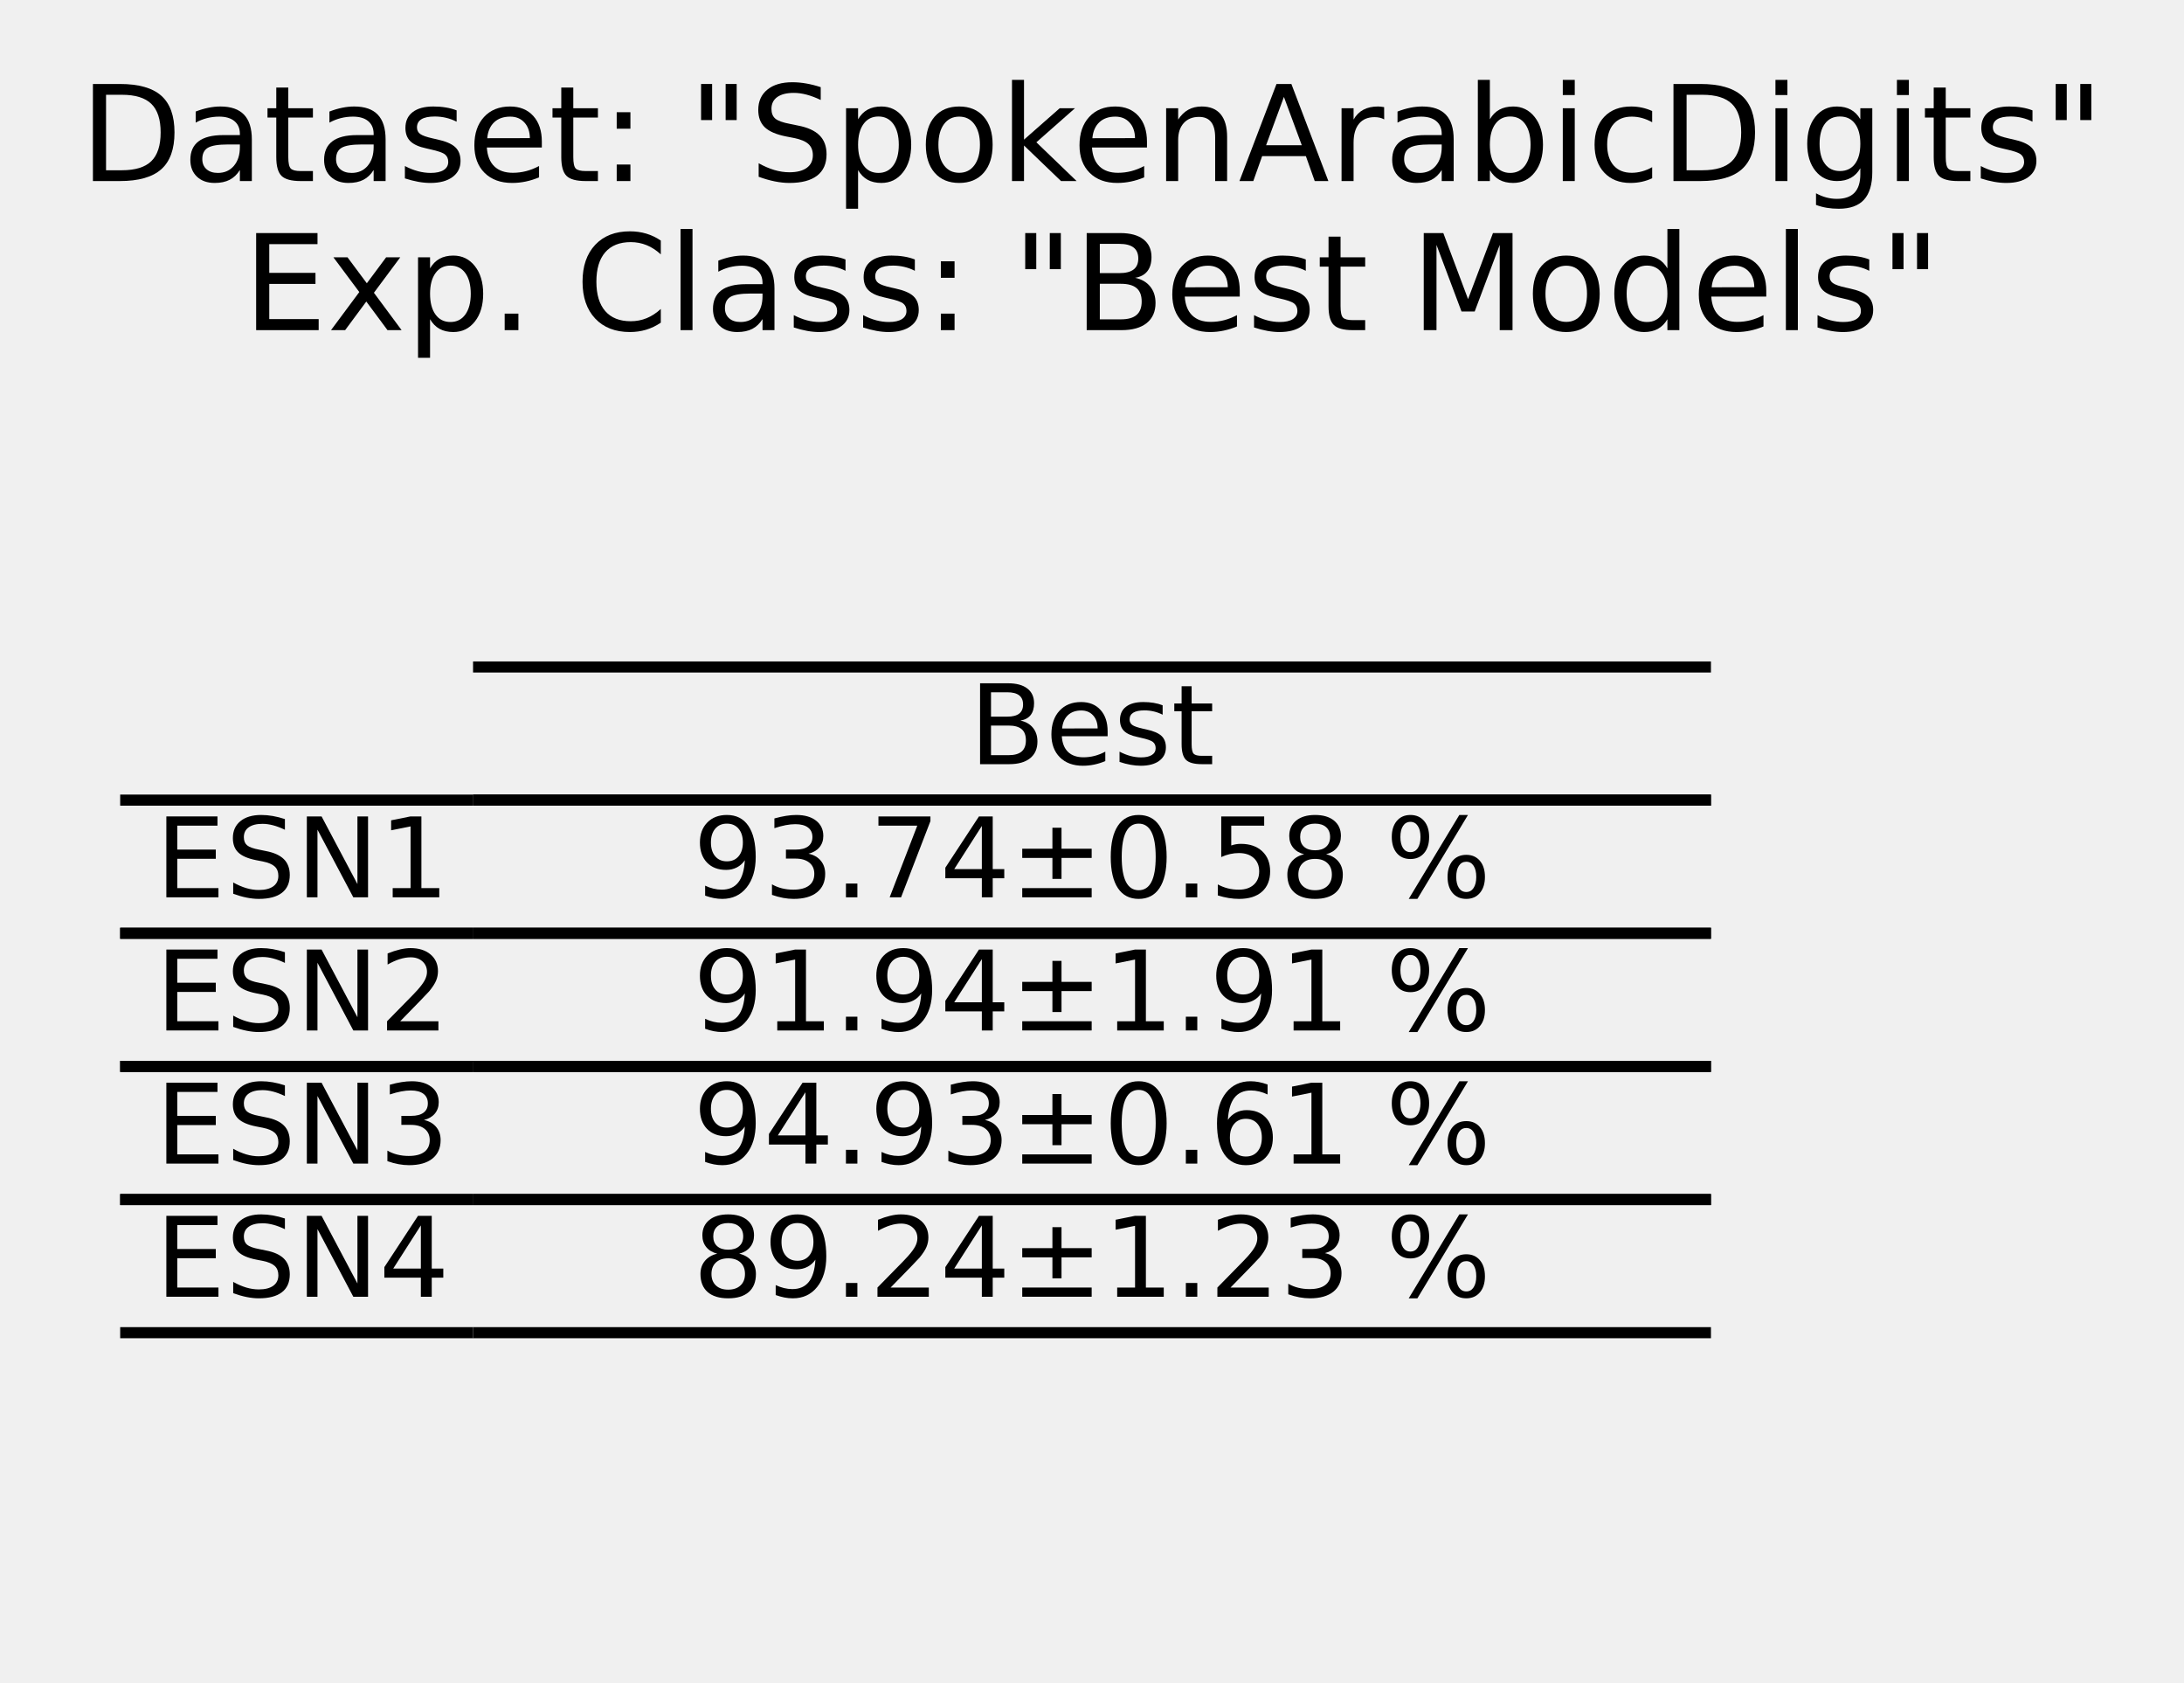
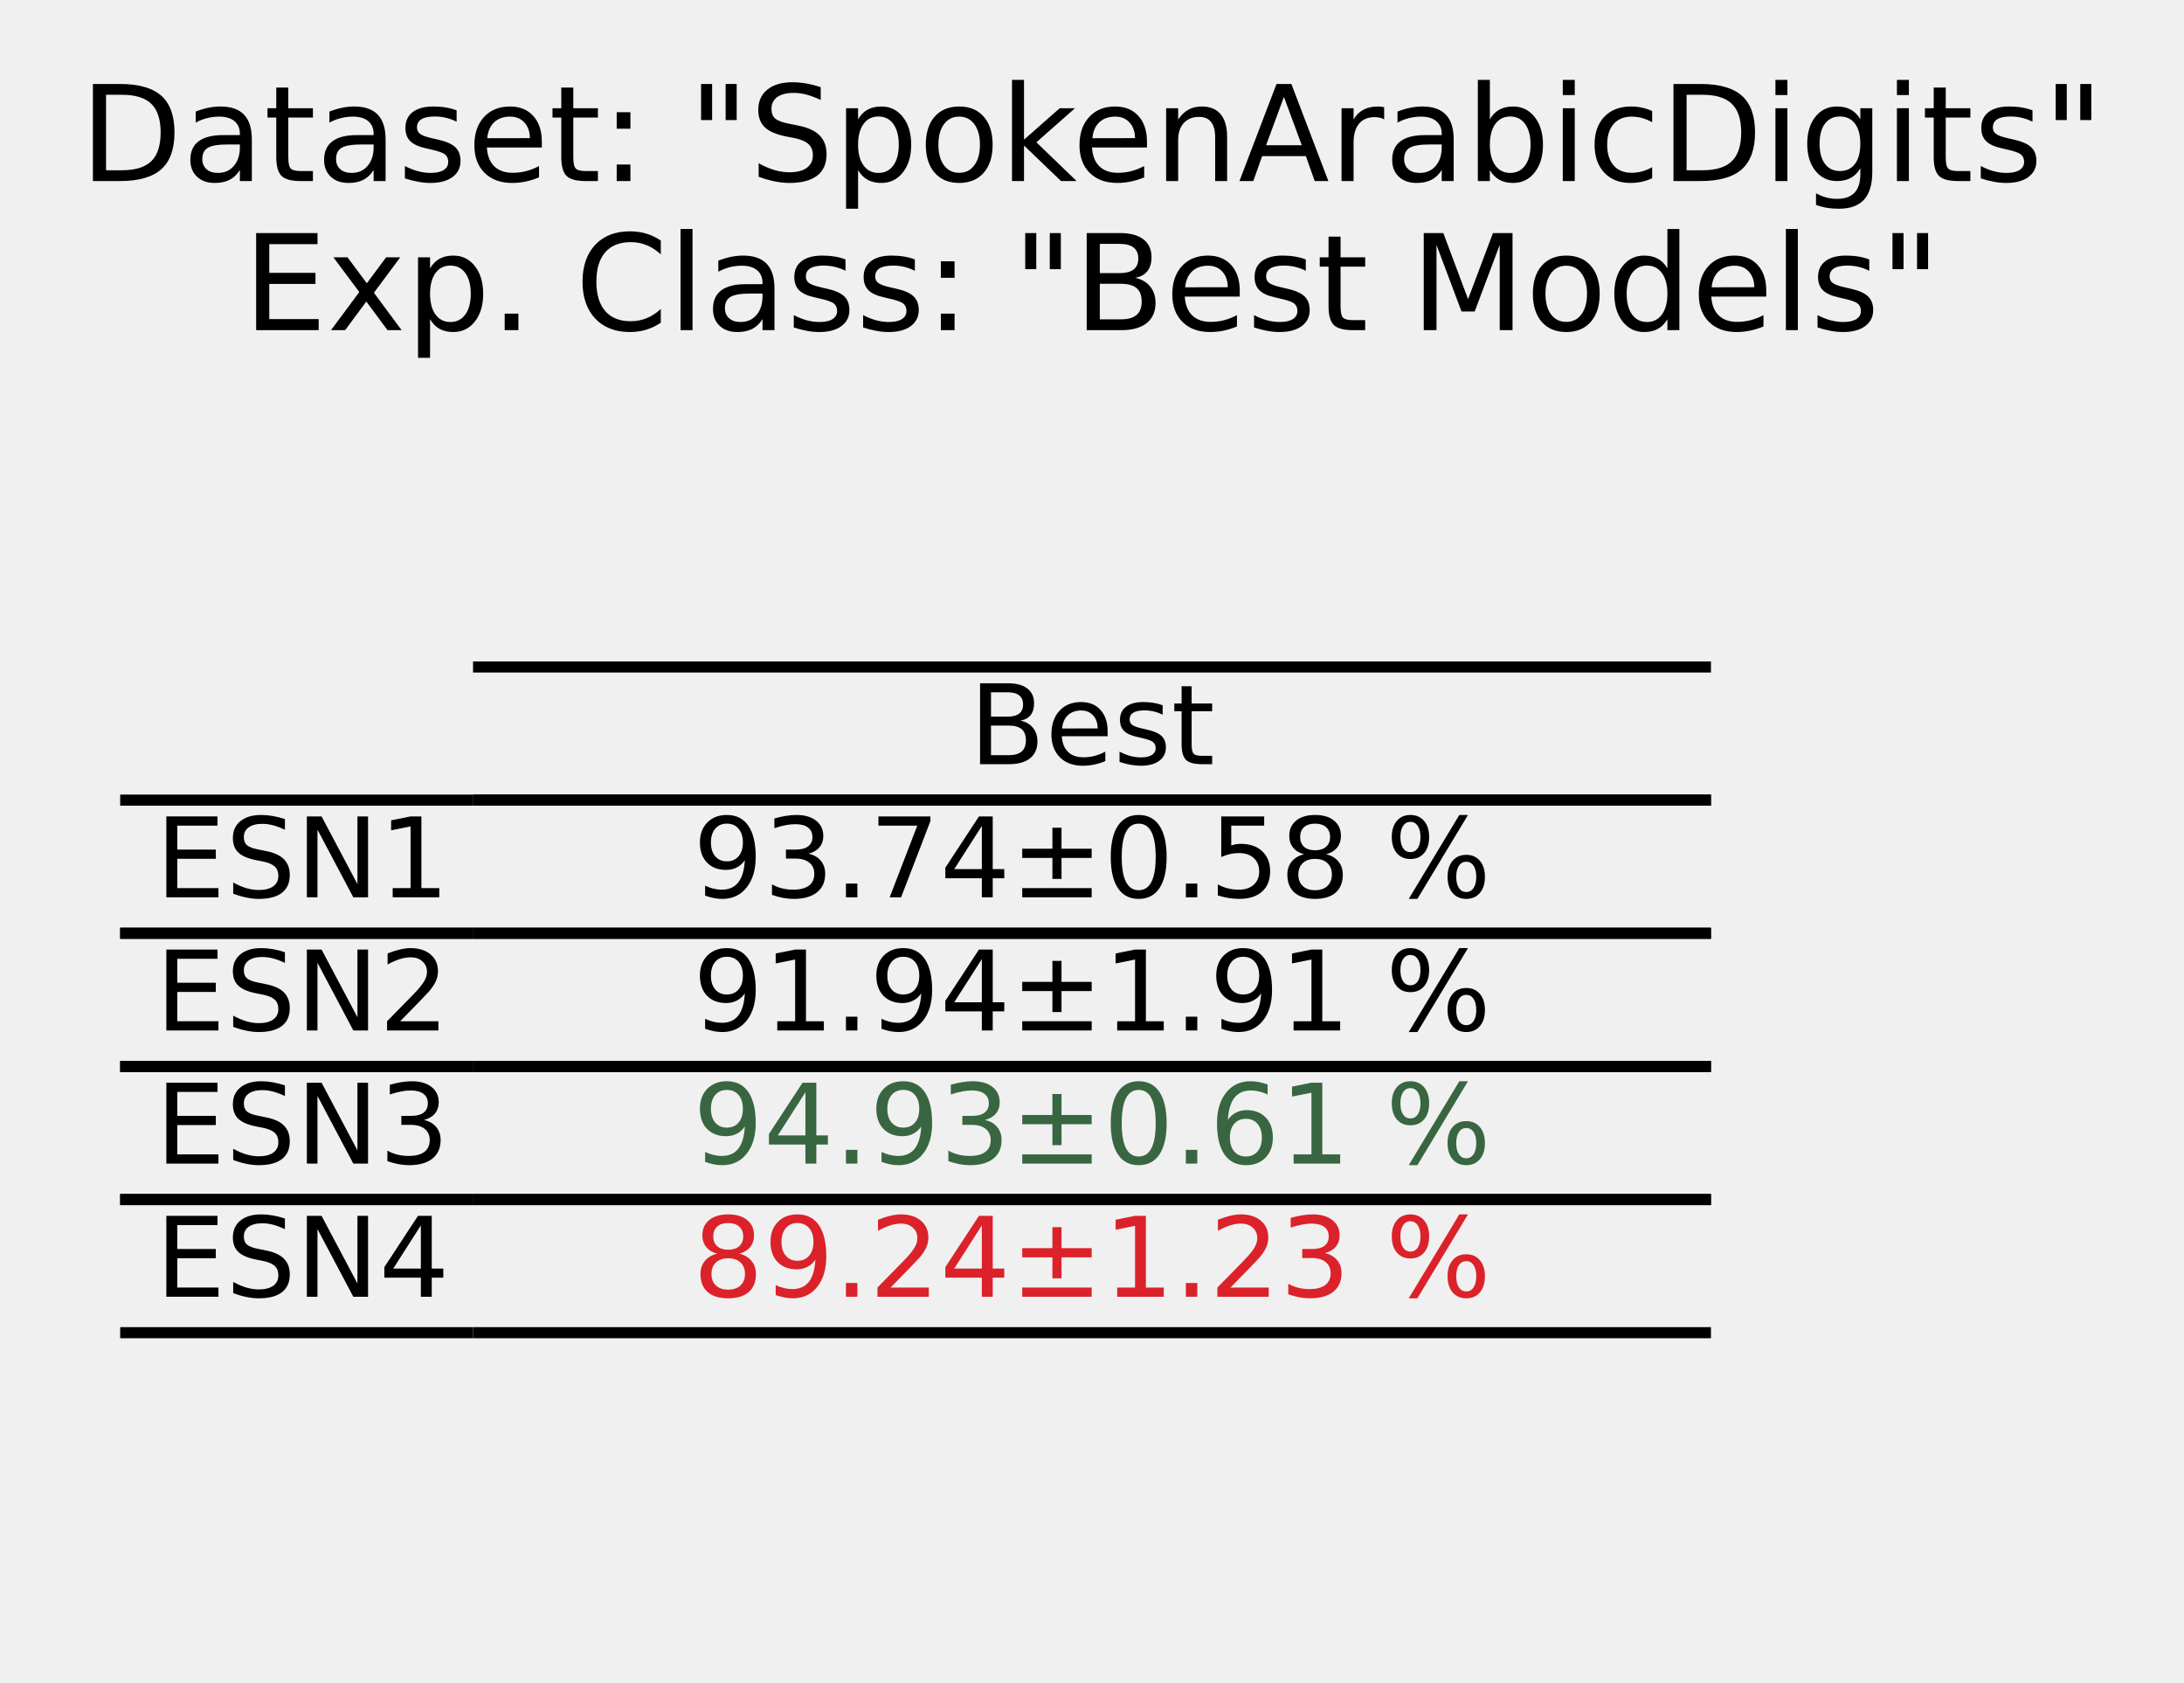
<svg xmlns="http://www.w3.org/2000/svg" xmlns:xlink="http://www.w3.org/1999/xlink" width="196.896pt" height="151.675pt" viewBox="0 0 196.896 151.675" version="1.1">
  <defs>
    <style type="text/css">*{stroke-linejoin: round; stroke-linecap: butt}</style>
  </defs>
  <g id="figure_1">
    <g id="axes_1">
      <g id="table_1">
        <g id="patch_1">
          <path d="M 42.648 72.115  L 154.248 72.115  M 154.248 60.115  L 42.648 60.115  M 42.648 72.115  " style="fill: #ffffff; stroke: #000000; stroke-linejoin: miter" />
        </g>
        <g id="text_1">
          <g transform="translate(87.37594 68.87488)scale(0.1 -0.1)">
            <defs>
              <path id="DejaVuSans-42" d="M 1259 2228  L 1259 519  L 2272 519  Q 2781 519 3026 730  Q 3272 941 3272 1375  Q 3272 1813 3026 2020  Q 2781 2228 2272 2228  L 1259 2228  z M 1259 4147  L 1259 2741  L 2194 2741  Q 2656 2741 2882 2914  Q 3109 3088 3109 3444  Q 3109 3797 2882 3972  Q 2656 4147 2194 4147  L 1259 4147  z M 628 4666  L 2241 4666  Q 2963 4666 3353 4366  Q 3744 4066 3744 3513  Q 3744 3084 3544 2831  Q 3344 2578 2956 2516  Q 3422 2416 3680 2098  Q 3938 1781 3938 1306  Q 3938 681 3513 340  Q 3088 0 2303 0  L 628 0  L 628 4666  z " transform="scale(0.015625)" />
              <path id="DejaVuSans-65" d="M 3597 1894  L 3597 1613  L 953 1613  Q 991 1019 1311 708  Q 1631 397 2203 397  Q 2534 397 2845 478  Q 3156 559 3463 722  L 3463 178  Q 3153 47 2828 -22  Q 2503 -91 2169 -91  Q 1331 -91 842 396  Q 353 884 353 1716  Q 353 2575 817 3079  Q 1281 3584 2069 3584  Q 2775 3584 3186 3129  Q 3597 2675 3597 1894  z M 3022 2063  Q 3016 2534 2758 2815  Q 2500 3097 2075 3097  Q 1594 3097 1305 2825  Q 1016 2553 972 2059  L 3022 2063  z " transform="scale(0.015625)" />
              <path id="DejaVuSans-73" d="M 2834 3397  L 2834 2853  Q 2591 2978 2328 3040  Q 2066 3103 1784 3103  Q 1356 3103 1142 2972  Q 928 2841 928 2578  Q 928 2378 1081 2264  Q 1234 2150 1697 2047  L 1894 2003  Q 2506 1872 2764 1633  Q 3022 1394 3022 966  Q 3022 478 2636 193  Q 2250 -91 1575 -91  Q 1294 -91 989 -36  Q 684 19 347 128  L 347 722  Q 666 556 975 473  Q 1284 391 1588 391  Q 1994 391 2212 530  Q 2431 669 2431 922  Q 2431 1156 2273 1281  Q 2116 1406 1581 1522  L 1381 1569  Q 847 1681 609 1914  Q 372 2147 372 2553  Q 372 3047 722 3315  Q 1072 3584 1716 3584  Q 2034 3584 2315 3537  Q 2597 3491 2834 3397  z " transform="scale(0.015625)" />
              <path id="DejaVuSans-74" d="M 1172 4494  L 1172 3500  L 2356 3500  L 2356 3053  L 1172 3053  L 1172 1153  Q 1172 725 1289 603  Q 1406 481 1766 481  L 2356 481  L 2356 0  L 1766 0  Q 1100 0 847 248  Q 594 497 594 1153  L 594 3053  L 172 3053  L 172 3500  L 594 3500  L 594 4494  L 1172 4494  z " transform="scale(0.015625)" />
            </defs>
            <use xlink:href="#DejaVuSans-42" />
            <use xlink:href="#DejaVuSans-65" x="68.604" />
            <use xlink:href="#DejaVuSans-73" x="130.127" />
            <use xlink:href="#DejaVuSans-74" x="182.227" />
          </g>
        </g>
        <g id="patch_2">
          <path d="M 10.835 84.115  L 42.648 84.115  M 42.648 72.115  L 10.835 72.115  M 10.835 84.115  " style="fill: #ffffff; stroke: #000000; stroke-linejoin: miter" />
        </g>
        <g id="text_2">
          <g transform="translate(14.016 80.87488)scale(0.1 -0.1)">
            <defs>
              <path id="DejaVuSans-45" d="M 628 4666  L 3578 4666  L 3578 4134  L 1259 4134  L 1259 2753  L 3481 2753  L 3481 2222  L 1259 2222  L 1259 531  L 3634 531  L 3634 0  L 628 0  L 628 4666  z " transform="scale(0.015625)" />
              <path id="DejaVuSans-53" d="M 3425 4513  L 3425 3897  Q 3066 4069 2747 4153  Q 2428 4238 2131 4238  Q 1616 4238 1336 4038  Q 1056 3838 1056 3469  Q 1056 3159 1242 3001  Q 1428 2844 1947 2747  L 2328 2669  Q 3034 2534 3370 2195  Q 3706 1856 3706 1288  Q 3706 609 3251 259  Q 2797 -91 1919 -91  Q 1588 -91 1214 -16  Q 841 59 441 206  L 441 856  Q 825 641 1194 531  Q 1563 422 1919 422  Q 2459 422 2753 634  Q 3047 847 3047 1241  Q 3047 1584 2836 1778  Q 2625 1972 2144 2069  L 1759 2144  Q 1053 2284 737 2584  Q 422 2884 422 3419  Q 422 4038 858 4394  Q 1294 4750 2059 4750  Q 2388 4750 2728 4690  Q 3069 4631 3425 4513  z " transform="scale(0.015625)" />
              <path id="DejaVuSans-4e" d="M 628 4666  L 1478 4666  L 3547 763  L 3547 4666  L 4159 4666  L 4159 0  L 3309 0  L 1241 3903  L 1241 0  L 628 0  L 628 4666  z " transform="scale(0.015625)" />
              <path id="DejaVuSans-31" d="M 794 531  L 1825 531  L 1825 4091  L 703 3866  L 703 4441  L 1819 4666  L 2450 4666  L 2450 531  L 3481 531  L 3481 0  L 794 0  L 794 531  z " transform="scale(0.015625)" />
            </defs>
            <use xlink:href="#DejaVuSans-45" />
            <use xlink:href="#DejaVuSans-53" x="63.184" />
            <use xlink:href="#DejaVuSans-4e" x="126.66" />
            <use xlink:href="#DejaVuSans-31" x="201.465" />
          </g>
        </g>
        <g id="patch_3">
          <path d="M 42.648 84.115  L 154.248 84.115  M 154.248 72.115  L 42.648 72.115  M 42.648 84.115  " style="fill: #ffffff; stroke: #000000; stroke-linejoin: miter" />
        </g>
        <g id="text_3">
          <g transform="translate(62.47125 80.87488)scale(0.1 -0.1)">
            <defs>
              <path id="DejaVuSans-39" d="M 703 97  L 703 672  Q 941 559 1184 500  Q 1428 441 1663 441  Q 2288 441 2617 861  Q 2947 1281 2994 2138  Q 2813 1869 2534 1725  Q 2256 1581 1919 1581  Q 1219 1581 811 2004  Q 403 2428 403 3163  Q 403 3881 828 4315  Q 1253 4750 1959 4750  Q 2769 4750 3195 4129  Q 3622 3509 3622 2328  Q 3622 1225 3098 567  Q 2575 -91 1691 -91  Q 1453 -91 1209 -44  Q 966 3 703 97  z M 1959 2075  Q 2384 2075 2632 2365  Q 2881 2656 2881 3163  Q 2881 3666 2632 3958  Q 2384 4250 1959 4250  Q 1534 4250 1286 3958  Q 1038 3666 1038 3163  Q 1038 2656 1286 2365  Q 1534 2075 1959 2075  z " transform="scale(0.015625)" />
              <path id="DejaVuSans-33" d="M 2597 2516  Q 3050 2419 3304 2112  Q 3559 1806 3559 1356  Q 3559 666 3084 287  Q 2609 -91 1734 -91  Q 1441 -91 1130 -33  Q 819 25 488 141  L 488 750  Q 750 597 1062 519  Q 1375 441 1716 441  Q 2309 441 2620 675  Q 2931 909 2931 1356  Q 2931 1769 2642 2001  Q 2353 2234 1838 2234  L 1294 2234  L 1294 2753  L 1863 2753  Q 2328 2753 2575 2939  Q 2822 3125 2822 3475  Q 2822 3834 2567 4026  Q 2313 4219 1838 4219  Q 1578 4219 1281 4162  Q 984 4106 628 3988  L 628 4550  Q 988 4650 1302 4700  Q 1616 4750 1894 4750  Q 2613 4750 3031 4423  Q 3450 4097 3450 3541  Q 3450 3153 3228 2886  Q 3006 2619 2597 2516  z " transform="scale(0.015625)" />
              <path id="DejaVuSans-2e" d="M 684 794  L 1344 794  L 1344 0  L 684 0  L 684 794  z " transform="scale(0.015625)" />
              <path id="DejaVuSans-37" d="M 525 4666  L 3525 4666  L 3525 4397  L 1831 0  L 1172 0  L 2766 4134  L 525 4134  L 525 4666  z " transform="scale(0.015625)" />
              <path id="DejaVuSans-34" d="M 2419 4116  L 825 1625  L 2419 1625  L 2419 4116  z M 2253 4666  L 3047 4666  L 3047 1625  L 3713 1625  L 3713 1100  L 3047 1100  L 3047 0  L 2419 0  L 2419 1100  L 313 1100  L 313 1709  L 2253 4666  z " transform="scale(0.015625)" />
              <path id="DejaVuSans-b1" d="M 2944 4013  L 2944 2803  L 4684 2803  L 4684 2272  L 2944 2272  L 2944 1063  L 2419 1063  L 2419 2272  L 678 2272  L 678 2803  L 2419 2803  L 2419 4013  L 2944 4013  z M 678 531  L 4684 531  L 4684 0  L 678 0  L 678 531  z " transform="scale(0.015625)" />
              <path id="DejaVuSans-30" d="M 2034 4250  Q 1547 4250 1301 3770  Q 1056 3291 1056 2328  Q 1056 1369 1301 889  Q 1547 409 2034 409  Q 2525 409 2770 889  Q 3016 1369 3016 2328  Q 3016 3291 2770 3770  Q 2525 4250 2034 4250  z M 2034 4750  Q 2819 4750 3233 4129  Q 3647 3509 3647 2328  Q 3647 1150 3233 529  Q 2819 -91 2034 -91  Q 1250 -91 836 529  Q 422 1150 422 2328  Q 422 3509 836 4129  Q 1250 4750 2034 4750  z " transform="scale(0.015625)" />
              <path id="DejaVuSans-35" d="M 691 4666  L 3169 4666  L 3169 4134  L 1269 4134  L 1269 2991  Q 1406 3038 1543 3061  Q 1681 3084 1819 3084  Q 2600 3084 3056 2656  Q 3513 2228 3513 1497  Q 3513 744 3044 326  Q 2575 -91 1722 -91  Q 1428 -91 1123 -41  Q 819 9 494 109  L 494 744  Q 775 591 1075 516  Q 1375 441 1709 441  Q 2250 441 2565 725  Q 2881 1009 2881 1497  Q 2881 1984 2565 2268  Q 2250 2553 1709 2553  Q 1456 2553 1204 2497  Q 953 2441 691 2322  L 691 4666  z " transform="scale(0.015625)" />
              <path id="DejaVuSans-38" d="M 2034 2216  Q 1584 2216 1326 1975  Q 1069 1734 1069 1313  Q 1069 891 1326 650  Q 1584 409 2034 409  Q 2484 409 2743 651  Q 3003 894 3003 1313  Q 3003 1734 2745 1975  Q 2488 2216 2034 2216  z M 1403 2484  Q 997 2584 770 2862  Q 544 3141 544 3541  Q 544 4100 942 4425  Q 1341 4750 2034 4750  Q 2731 4750 3128 4425  Q 3525 4100 3525 3541  Q 3525 3141 3298 2862  Q 3072 2584 2669 2484  Q 3125 2378 3379 2068  Q 3634 1759 3634 1313  Q 3634 634 3220 271  Q 2806 -91 2034 -91  Q 1263 -91 848 271  Q 434 634 434 1313  Q 434 1759 690 2068  Q 947 2378 1403 2484  z M 1172 3481  Q 1172 3119 1398 2916  Q 1625 2713 2034 2713  Q 2441 2713 2670 2916  Q 2900 3119 2900 3481  Q 2900 3844 2670 4047  Q 2441 4250 2034 4250  Q 1625 4250 1398 4047  Q 1172 3844 1172 3481  z " transform="scale(0.015625)" />
              <path id="DejaVuSans-20" transform="scale(0.015625)" />
              <path id="DejaVuSans-25" d="M 4653 2053  Q 4381 2053 4226 1822  Q 4072 1591 4072 1178  Q 4072 772 4226 539  Q 4381 306 4653 306  Q 4919 306 5073 539  Q 5228 772 5228 1178  Q 5228 1588 5073 1820  Q 4919 2053 4653 2053  z M 4653 2450  Q 5147 2450 5437 2106  Q 5728 1763 5728 1178  Q 5728 594 5436 251  Q 5144 -91 4653 -91  Q 4153 -91 3862 251  Q 3572 594 3572 1178  Q 3572 1766 3864 2108  Q 4156 2450 4653 2450  z M 1428 4353  Q 1159 4353 1004 4120  Q 850 3888 850 3481  Q 850 3069 1003 2837  Q 1156 2606 1428 2606  Q 1700 2606 1854 2837  Q 2009 3069 2009 3481  Q 2009 3884 1853 4118  Q 1697 4353 1428 4353  z M 4250 4750  L 4750 4750  L 1831 -91  L 1331 -91  L 4250 4750  z M 1428 4750  Q 1922 4750 2215 4408  Q 2509 4066 2509 3481  Q 2509 2891 2217 2550  Q 1925 2209 1428 2209  Q 931 2209 642 2551  Q 353 2894 353 3481  Q 353 4063 643 4406  Q 934 4750 1428 4750  z " transform="scale(0.015625)" />
            </defs>
            <use xlink:href="#DejaVuSans-39" />
            <use xlink:href="#DejaVuSans-33" x="63.623" />
            <use xlink:href="#DejaVuSans-2e" x="127.246" />
            <use xlink:href="#DejaVuSans-37" x="159.033" />
            <use xlink:href="#DejaVuSans-34" x="222.656" />
            <use xlink:href="#DejaVuSans-b1" x="286.279" />
            <use xlink:href="#DejaVuSans-30" x="370.068" />
            <use xlink:href="#DejaVuSans-2e" x="433.691" />
            <use xlink:href="#DejaVuSans-35" x="465.479" />
            <use xlink:href="#DejaVuSans-38" x="529.102" />
            <use xlink:href="#DejaVuSans-20" x="592.725" />
            <use xlink:href="#DejaVuSans-25" x="624.512" />
          </g>
        </g>
        <g id="patch_4">
          <path d="M 10.835 96.115  L 42.648 96.115  M 42.648 84.115  L 10.835 84.115  M 10.835 96.115  " style="fill: #ffffff; stroke: #000000; stroke-linejoin: miter" />
        </g>
        <g id="text_4">
          <g transform="translate(14.016 92.87488)scale(0.1 -0.1)">
            <defs>
              <path id="DejaVuSans-32" d="M 1228 531  L 3431 531  L 3431 0  L 469 0  L 469 531  Q 828 903 1448 1529  Q 2069 2156 2228 2338  Q 2531 2678 2651 2914  Q 2772 3150 2772 3378  Q 2772 3750 2511 3984  Q 2250 4219 1831 4219  Q 1534 4219 1204 4116  Q 875 4013 500 3803  L 500 4441  Q 881 4594 1212 4672  Q 1544 4750 1819 4750  Q 2544 4750 2975 4387  Q 3406 4025 3406 3419  Q 3406 3131 3298 2873  Q 3191 2616 2906 2266  Q 2828 2175 2409 1742  Q 1991 1309 1228 531  z " transform="scale(0.015625)" />
            </defs>
            <use xlink:href="#DejaVuSans-45" />
            <use xlink:href="#DejaVuSans-53" x="63.184" />
            <use xlink:href="#DejaVuSans-4e" x="126.66" />
            <use xlink:href="#DejaVuSans-32" x="201.465" />
          </g>
        </g>
        <g id="patch_5">
          <path d="M 42.648 96.115  L 154.248 96.115  M 154.248 84.115  L 42.648 84.115  M 42.648 96.115  " style="fill: #ffffff; stroke: #000000; stroke-linejoin: miter" />
        </g>
        <g id="text_5">
          <g transform="translate(62.47125 92.87488)scale(0.1 -0.1)">
            <use xlink:href="#DejaVuSans-39" />
            <use xlink:href="#DejaVuSans-31" x="63.623" />
            <use xlink:href="#DejaVuSans-2e" x="127.246" />
            <use xlink:href="#DejaVuSans-39" x="159.033" />
            <use xlink:href="#DejaVuSans-34" x="222.656" />
            <use xlink:href="#DejaVuSans-b1" x="286.279" />
            <use xlink:href="#DejaVuSans-31" x="370.068" />
            <use xlink:href="#DejaVuSans-2e" x="433.691" />
            <use xlink:href="#DejaVuSans-39" x="465.479" />
            <use xlink:href="#DejaVuSans-31" x="529.102" />
            <use xlink:href="#DejaVuSans-20" x="592.725" />
            <use xlink:href="#DejaVuSans-25" x="624.512" />
          </g>
        </g>
        <g id="patch_6">
          <path d="M 10.835 108.115  L 42.648 108.115  M 42.648 96.115  L 10.835 96.115  M 10.835 108.115  " style="fill: #ffffff; stroke: #000000; stroke-linejoin: miter" />
        </g>
        <g id="text_6">
          <g transform="translate(14.016 104.8749)scale(0.1 -0.1)">
            <use xlink:href="#DejaVuSans-45" />
            <use xlink:href="#DejaVuSans-53" x="63.184" />
            <use xlink:href="#DejaVuSans-4e" x="126.66" />
            <use xlink:href="#DejaVuSans-33" x="201.465" />
          </g>
        </g>
        <g id="patch_7">
          <path d="M 42.648 108.115  L 154.248 108.115  M 154.248 96.115  L 42.648 96.115  M 42.648 108.115  " style="fill: #ffffff; stroke: #000000; stroke-linejoin: miter" />
        </g>
        <g id="text_7">
-           <g transform="translate(62.47125 104.8749)scale(0.1 -0.1)">
+           <g style="fill: #386641" transform="translate(62.47125 104.8749)scale(0.1 -0.1)">
            <defs>
              <path id="DejaVuSans-36" d="M 2113 2584  Q 1688 2584 1439 2293  Q 1191 2003 1191 1497  Q 1191 994 1439 701  Q 1688 409 2113 409  Q 2538 409 2786 701  Q 3034 994 3034 1497  Q 3034 2003 2786 2293  Q 2538 2584 2113 2584  z M 3366 4563  L 3366 3988  Q 3128 4100 2886 4159  Q 2644 4219 2406 4219  Q 1781 4219 1451 3797  Q 1122 3375 1075 2522  Q 1259 2794 1537 2939  Q 1816 3084 2150 3084  Q 2853 3084 3261 2657  Q 3669 2231 3669 1497  Q 3669 778 3244 343  Q 2819 -91 2113 -91  Q 1303 -91 875 529  Q 447 1150 447 2328  Q 447 3434 972 4092  Q 1497 4750 2381 4750  Q 2619 4750 2861 4703  Q 3103 4656 3366 4563  z " transform="scale(0.015625)" />
            </defs>
            <use xlink:href="#DejaVuSans-39" />
            <use xlink:href="#DejaVuSans-34" x="63.623" />
            <use xlink:href="#DejaVuSans-2e" x="127.246" />
            <use xlink:href="#DejaVuSans-39" x="159.033" />
            <use xlink:href="#DejaVuSans-33" x="222.656" />
            <use xlink:href="#DejaVuSans-b1" x="286.279" />
            <use xlink:href="#DejaVuSans-30" x="370.068" />
            <use xlink:href="#DejaVuSans-2e" x="433.691" />
            <use xlink:href="#DejaVuSans-36" x="465.479" />
            <use xlink:href="#DejaVuSans-31" x="529.102" />
            <use xlink:href="#DejaVuSans-20" x="592.725" />
            <use xlink:href="#DejaVuSans-25" x="624.512" />
          </g>
        </g>
        <g id="patch_8">
          <path d="M 10.835 120.115  L 42.648 120.115  M 42.648 108.115  L 10.835 108.115  M 10.835 120.115  " style="fill: #ffffff; stroke: #000000; stroke-linejoin: miter" />
        </g>
        <g id="text_8">
          <g transform="translate(14.016 116.8749)scale(0.1 -0.1)">
            <use xlink:href="#DejaVuSans-45" />
            <use xlink:href="#DejaVuSans-53" x="63.184" />
            <use xlink:href="#DejaVuSans-4e" x="126.66" />
            <use xlink:href="#DejaVuSans-34" x="201.465" />
          </g>
        </g>
        <g id="patch_9">
          <path d="M 42.648 120.115  L 154.248 120.115  M 154.248 108.115  L 42.648 108.115  M 42.648 120.115  " style="fill: #ffffff; stroke: #000000; stroke-linejoin: miter" />
        </g>
        <g id="text_9">
-           <g transform="translate(62.47125 116.8749)scale(0.1 -0.1)">
+           <g style="fill: #db222a" transform="translate(62.47125 116.8749)scale(0.1 -0.1)">
            <use xlink:href="#DejaVuSans-38" />
            <use xlink:href="#DejaVuSans-39" x="63.623" />
            <use xlink:href="#DejaVuSans-2e" x="127.246" />
            <use xlink:href="#DejaVuSans-32" x="159.033" />
            <use xlink:href="#DejaVuSans-34" x="222.656" />
            <use xlink:href="#DejaVuSans-b1" x="286.279" />
            <use xlink:href="#DejaVuSans-31" x="370.068" />
            <use xlink:href="#DejaVuSans-2e" x="433.691" />
            <use xlink:href="#DejaVuSans-32" x="465.479" />
            <use xlink:href="#DejaVuSans-33" x="529.102" />
            <use xlink:href="#DejaVuSans-20" x="592.725" />
            <use xlink:href="#DejaVuSans-25" x="624.512" />
          </g>
        </g>
      </g>
      <g id="text_10">
        <g transform="translate(7.2 16.31812)scale(0.12 -0.12)">
          <defs>
            <path id="DejaVuSans-44" d="M 1259 4147  L 1259 519  L 2022 519  Q 2988 519 3436 956  Q 3884 1394 3884 2338  Q 3884 3275 3436 3711  Q 2988 4147 2022 4147  L 1259 4147  z M 628 4666  L 1925 4666  Q 3281 4666 3915 4102  Q 4550 3538 4550 2338  Q 4550 1131 3912 565  Q 3275 0 1925 0  L 628 0  L 628 4666  z " transform="scale(0.015625)" />
            <path id="DejaVuSans-61" d="M 2194 1759  Q 1497 1759 1228 1600  Q 959 1441 959 1056  Q 959 750 1161 570  Q 1363 391 1709 391  Q 2188 391 2477 730  Q 2766 1069 2766 1631  L 2766 1759  L 2194 1759  z M 3341 1997  L 3341 0  L 2766 0  L 2766 531  Q 2569 213 2275 61  Q 1981 -91 1556 -91  Q 1019 -91 701 211  Q 384 513 384 1019  Q 384 1609 779 1909  Q 1175 2209 1959 2209  L 2766 2209  L 2766 2266  Q 2766 2663 2505 2880  Q 2244 3097 1772 3097  Q 1472 3097 1187 3025  Q 903 2953 641 2809  L 641 3341  Q 956 3463 1253 3523  Q 1550 3584 1831 3584  Q 2591 3584 2966 3190  Q 3341 2797 3341 1997  z " transform="scale(0.015625)" />
            <path id="DejaVuSans-3a" d="M 750 794  L 1409 794  L 1409 0  L 750 0  L 750 794  z M 750 3309  L 1409 3309  L 1409 2516  L 750 2516  L 750 3309  z " transform="scale(0.015625)" />
            <path id="DejaVuSans-22" d="M 1147 4666  L 1147 2931  L 616 2931  L 616 4666  L 1147 4666  z M 2328 4666  L 2328 2931  L 1797 2931  L 1797 4666  L 2328 4666  z " transform="scale(0.015625)" />
            <path id="DejaVuSans-70" d="M 1159 525  L 1159 -1331  L 581 -1331  L 581 3500  L 1159 3500  L 1159 2969  Q 1341 3281 1617 3432  Q 1894 3584 2278 3584  Q 2916 3584 3314 3078  Q 3713 2572 3713 1747  Q 3713 922 3314 415  Q 2916 -91 2278 -91  Q 1894 -91 1617 61  Q 1341 213 1159 525  z M 3116 1747  Q 3116 2381 2855 2742  Q 2594 3103 2138 3103  Q 1681 3103 1420 2742  Q 1159 2381 1159 1747  Q 1159 1113 1420 752  Q 1681 391 2138 391  Q 2594 391 2855 752  Q 3116 1113 3116 1747  z " transform="scale(0.015625)" />
            <path id="DejaVuSans-6f" d="M 1959 3097  Q 1497 3097 1228 2736  Q 959 2375 959 1747  Q 959 1119 1226 758  Q 1494 397 1959 397  Q 2419 397 2687 759  Q 2956 1122 2956 1747  Q 2956 2369 2687 2733  Q 2419 3097 1959 3097  z M 1959 3584  Q 2709 3584 3137 3096  Q 3566 2609 3566 1747  Q 3566 888 3137 398  Q 2709 -91 1959 -91  Q 1206 -91 779 398  Q 353 888 353 1747  Q 353 2609 779 3096  Q 1206 3584 1959 3584  z " transform="scale(0.015625)" />
            <path id="DejaVuSans-6b" d="M 581 4863  L 1159 4863  L 1159 1991  L 2875 3500  L 3609 3500  L 1753 1863  L 3688 0  L 2938 0  L 1159 1709  L 1159 0  L 581 0  L 581 4863  z " transform="scale(0.015625)" />
            <path id="DejaVuSans-6e" d="M 3513 2113  L 3513 0  L 2938 0  L 2938 2094  Q 2938 2591 2744 2837  Q 2550 3084 2163 3084  Q 1697 3084 1428 2787  Q 1159 2491 1159 1978  L 1159 0  L 581 0  L 581 3500  L 1159 3500  L 1159 2956  Q 1366 3272 1645 3428  Q 1925 3584 2291 3584  Q 2894 3584 3203 3211  Q 3513 2838 3513 2113  z " transform="scale(0.015625)" />
            <path id="DejaVuSans-41" d="M 2188 4044  L 1331 1722  L 3047 1722  L 2188 4044  z M 1831 4666  L 2547 4666  L 4325 0  L 3669 0  L 3244 1197  L 1141 1197  L 716 0  L 50 0  L 1831 4666  z " transform="scale(0.015625)" />
            <path id="DejaVuSans-72" d="M 2631 2963  Q 2534 3019 2420 3045  Q 2306 3072 2169 3072  Q 1681 3072 1420 2755  Q 1159 2438 1159 1844  L 1159 0  L 581 0  L 581 3500  L 1159 3500  L 1159 2956  Q 1341 3275 1631 3429  Q 1922 3584 2338 3584  Q 2397 3584 2469 3576  Q 2541 3569 2628 3553  L 2631 2963  z " transform="scale(0.015625)" />
            <path id="DejaVuSans-62" d="M 3116 1747  Q 3116 2381 2855 2742  Q 2594 3103 2138 3103  Q 1681 3103 1420 2742  Q 1159 2381 1159 1747  Q 1159 1113 1420 752  Q 1681 391 2138 391  Q 2594 391 2855 752  Q 3116 1113 3116 1747  z M 1159 2969  Q 1341 3281 1617 3432  Q 1894 3584 2278 3584  Q 2916 3584 3314 3078  Q 3713 2572 3713 1747  Q 3713 922 3314 415  Q 2916 -91 2278 -91  Q 1894 -91 1617 61  Q 1341 213 1159 525  L 1159 0  L 581 0  L 581 4863  L 1159 4863  L 1159 2969  z " transform="scale(0.015625)" />
            <path id="DejaVuSans-69" d="M 603 3500  L 1178 3500  L 1178 0  L 603 0  L 603 3500  z M 603 4863  L 1178 4863  L 1178 4134  L 603 4134  L 603 4863  z " transform="scale(0.015625)" />
            <path id="DejaVuSans-63" d="M 3122 3366  L 3122 2828  Q 2878 2963 2633 3030  Q 2388 3097 2138 3097  Q 1578 3097 1268 2742  Q 959 2388 959 1747  Q 959 1106 1268 751  Q 1578 397 2138 397  Q 2388 397 2633 464  Q 2878 531 3122 666  L 3122 134  Q 2881 22 2623 -34  Q 2366 -91 2075 -91  Q 1284 -91 818 406  Q 353 903 353 1747  Q 353 2603 823 3093  Q 1294 3584 2113 3584  Q 2378 3584 2631 3529  Q 2884 3475 3122 3366  z " transform="scale(0.015625)" />
            <path id="DejaVuSans-67" d="M 2906 1791  Q 2906 2416 2648 2759  Q 2391 3103 1925 3103  Q 1463 3103 1205 2759  Q 947 2416 947 1791  Q 947 1169 1205 825  Q 1463 481 1925 481  Q 2391 481 2648 825  Q 2906 1169 2906 1791  z M 3481 434  Q 3481 -459 3084 -895  Q 2688 -1331 1869 -1331  Q 1566 -1331 1297 -1286  Q 1028 -1241 775 -1147  L 775 -588  Q 1028 -725 1275 -790  Q 1522 -856 1778 -856  Q 2344 -856 2625 -561  Q 2906 -266 2906 331  L 2906 616  Q 2728 306 2450 153  Q 2172 0 1784 0  Q 1141 0 747 490  Q 353 981 353 1791  Q 353 2603 747 3093  Q 1141 3584 1784 3584  Q 2172 3584 2450 3431  Q 2728 3278 2906 2969  L 2906 3500  L 3481 3500  L 3481 434  z " transform="scale(0.015625)" />
          </defs>
          <use xlink:href="#DejaVuSans-44" />
          <use xlink:href="#DejaVuSans-61" x="77.002" />
          <use xlink:href="#DejaVuSans-74" x="138.281" />
          <use xlink:href="#DejaVuSans-61" x="177.49" />
          <use xlink:href="#DejaVuSans-73" x="238.77" />
          <use xlink:href="#DejaVuSans-65" x="290.869" />
          <use xlink:href="#DejaVuSans-74" x="352.393" />
          <use xlink:href="#DejaVuSans-3a" x="391.602" />
          <use xlink:href="#DejaVuSans-20" x="425.293" />
          <use xlink:href="#DejaVuSans-22" x="457.08" />
          <use xlink:href="#DejaVuSans-53" x="503.076" />
          <use xlink:href="#DejaVuSans-70" x="566.553" />
          <use xlink:href="#DejaVuSans-6f" x="630.029" />
          <use xlink:href="#DejaVuSans-6b" x="691.211" />
          <use xlink:href="#DejaVuSans-65" x="745.496" />
          <use xlink:href="#DejaVuSans-6e" x="807.02" />
          <use xlink:href="#DejaVuSans-41" x="870.398" />
          <use xlink:href="#DejaVuSans-72" x="938.807" />
          <use xlink:href="#DejaVuSans-61" x="979.92" />
          <use xlink:href="#DejaVuSans-62" x="1041.199" />
          <use xlink:href="#DejaVuSans-69" x="1104.676" />
          <use xlink:href="#DejaVuSans-63" x="1132.459" />
          <use xlink:href="#DejaVuSans-44" x="1187.439" />
          <use xlink:href="#DejaVuSans-69" x="1264.441" />
          <use xlink:href="#DejaVuSans-67" x="1292.225" />
          <use xlink:href="#DejaVuSans-69" x="1355.701" />
          <use xlink:href="#DejaVuSans-74" x="1383.484" />
          <use xlink:href="#DejaVuSans-73" x="1422.693" />
          <use xlink:href="#DejaVuSans-22" x="1474.793" />
        </g>
        <g transform="translate(21.915 29.7555)scale(0.12 -0.12)">
          <defs>
            <path id="DejaVuSans-78" d="M 3513 3500  L 2247 1797  L 3578 0  L 2900 0  L 1881 1375  L 863 0  L 184 0  L 1544 1831  L 300 3500  L 978 3500  L 1906 2253  L 2834 3500  L 3513 3500  z " transform="scale(0.015625)" />
            <path id="DejaVuSans-43" d="M 4122 4306  L 4122 3641  Q 3803 3938 3442 4084  Q 3081 4231 2675 4231  Q 1875 4231 1450 3742  Q 1025 3253 1025 2328  Q 1025 1406 1450 917  Q 1875 428 2675 428  Q 3081 428 3442 575  Q 3803 722 4122 1019  L 4122 359  Q 3791 134 3420 21  Q 3050 -91 2638 -91  Q 1578 -91 968 557  Q 359 1206 359 2328  Q 359 3453 968 4101  Q 1578 4750 2638 4750  Q 3056 4750 3426 4639  Q 3797 4528 4122 4306  z " transform="scale(0.015625)" />
            <path id="DejaVuSans-6c" d="M 603 4863  L 1178 4863  L 1178 0  L 603 0  L 603 4863  z " transform="scale(0.015625)" />
            <path id="DejaVuSans-4d" d="M 628 4666  L 1569 4666  L 2759 1491  L 3956 4666  L 4897 4666  L 4897 0  L 4281 0  L 4281 4097  L 3078 897  L 2444 897  L 1241 4097  L 1241 0  L 628 0  L 628 4666  z " transform="scale(0.015625)" />
            <path id="DejaVuSans-64" d="M 2906 2969  L 2906 4863  L 3481 4863  L 3481 0  L 2906 0  L 2906 525  Q 2725 213 2448 61  Q 2172 -91 1784 -91  Q 1150 -91 751 415  Q 353 922 353 1747  Q 353 2572 751 3078  Q 1150 3584 1784 3584  Q 2172 3584 2448 3432  Q 2725 3281 2906 2969  z M 947 1747  Q 947 1113 1208 752  Q 1469 391 1925 391  Q 2381 391 2643 752  Q 2906 1113 2906 1747  Q 2906 2381 2643 2742  Q 2381 3103 1925 3103  Q 1469 3103 1208 2742  Q 947 2381 947 1747  z " transform="scale(0.015625)" />
          </defs>
          <use xlink:href="#DejaVuSans-45" />
          <use xlink:href="#DejaVuSans-78" x="63.184" />
          <use xlink:href="#DejaVuSans-70" x="122.363" />
          <use xlink:href="#DejaVuSans-2e" x="185.84" />
          <use xlink:href="#DejaVuSans-20" x="217.627" />
          <use xlink:href="#DejaVuSans-43" x="249.414" />
          <use xlink:href="#DejaVuSans-6c" x="319.238" />
          <use xlink:href="#DejaVuSans-61" x="347.021" />
          <use xlink:href="#DejaVuSans-73" x="408.301" />
          <use xlink:href="#DejaVuSans-73" x="460.4" />
          <use xlink:href="#DejaVuSans-3a" x="512.5" />
          <use xlink:href="#DejaVuSans-20" x="546.191" />
          <use xlink:href="#DejaVuSans-22" x="577.979" />
          <use xlink:href="#DejaVuSans-42" x="623.975" />
          <use xlink:href="#DejaVuSans-65" x="692.578" />
          <use xlink:href="#DejaVuSans-73" x="754.102" />
          <use xlink:href="#DejaVuSans-74" x="806.201" />
          <use xlink:href="#DejaVuSans-20" x="845.41" />
          <use xlink:href="#DejaVuSans-4d" x="877.197" />
          <use xlink:href="#DejaVuSans-6f" x="963.477" />
          <use xlink:href="#DejaVuSans-64" x="1024.658" />
          <use xlink:href="#DejaVuSans-65" x="1088.135" />
          <use xlink:href="#DejaVuSans-6c" x="1149.658" />
          <use xlink:href="#DejaVuSans-73" x="1177.441" />
          <use xlink:href="#DejaVuSans-22" x="1229.541" />
        </g>
      </g>
    </g>
  </g>
</svg>
